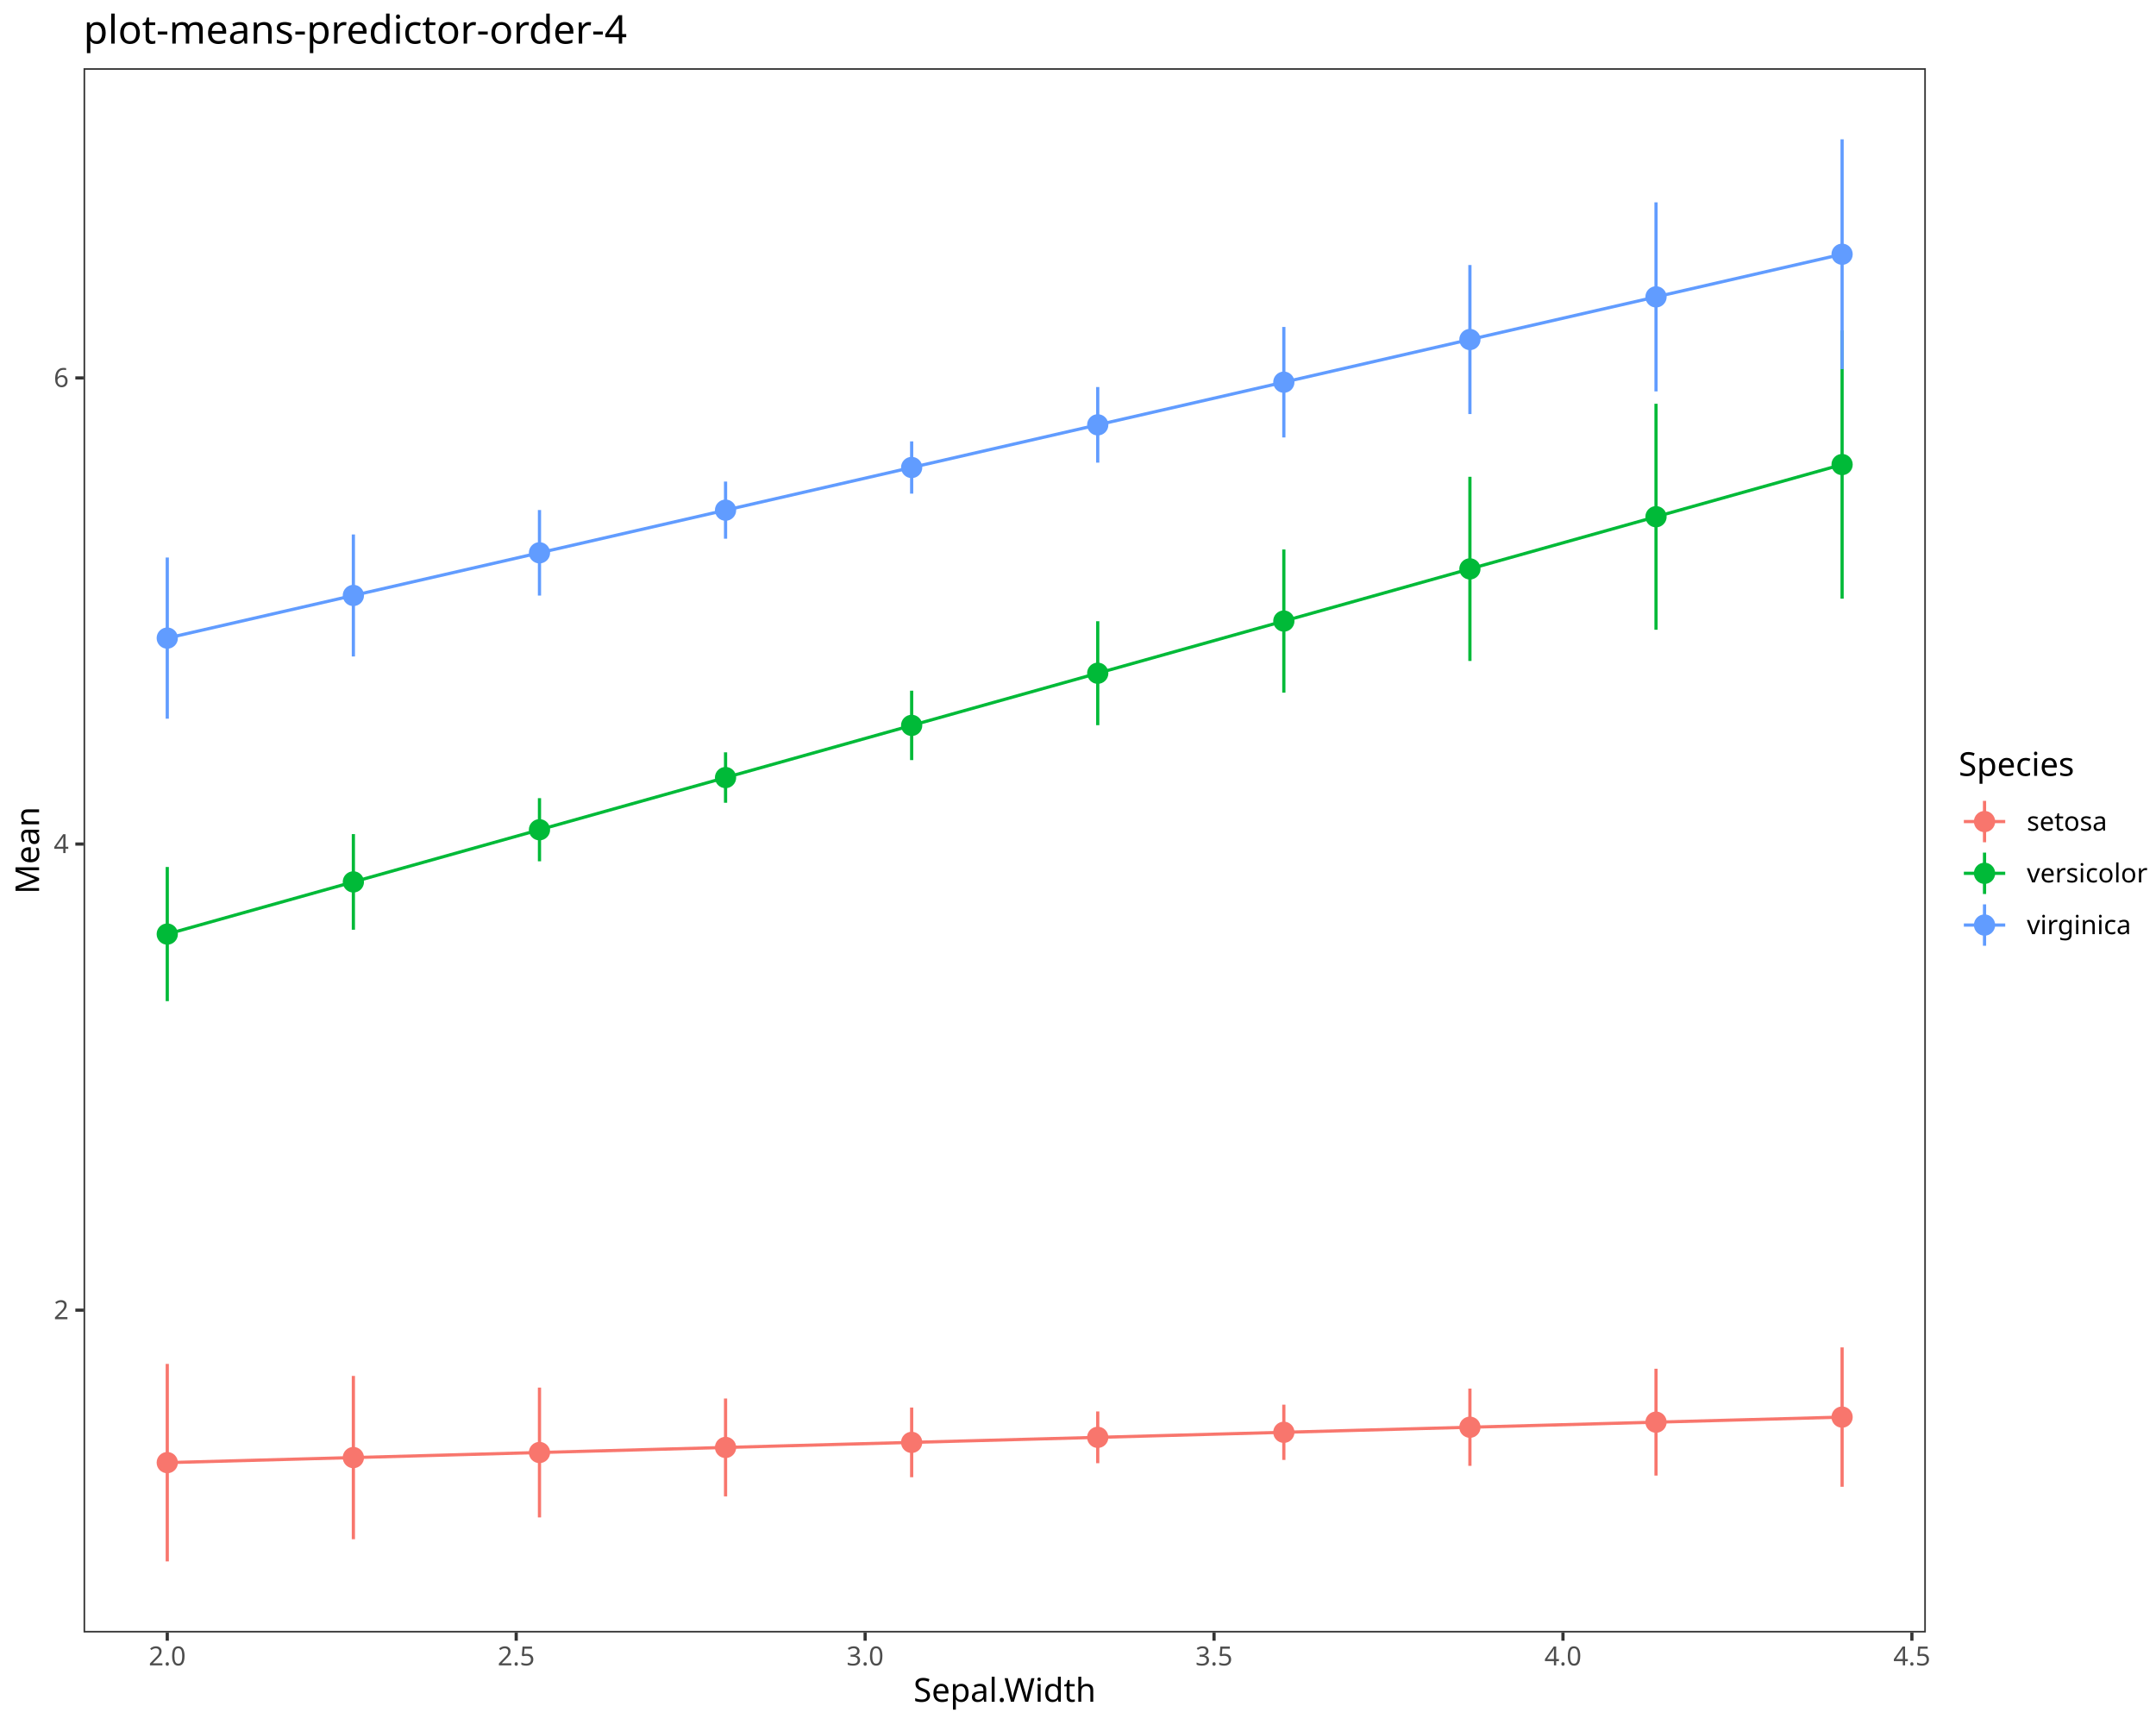
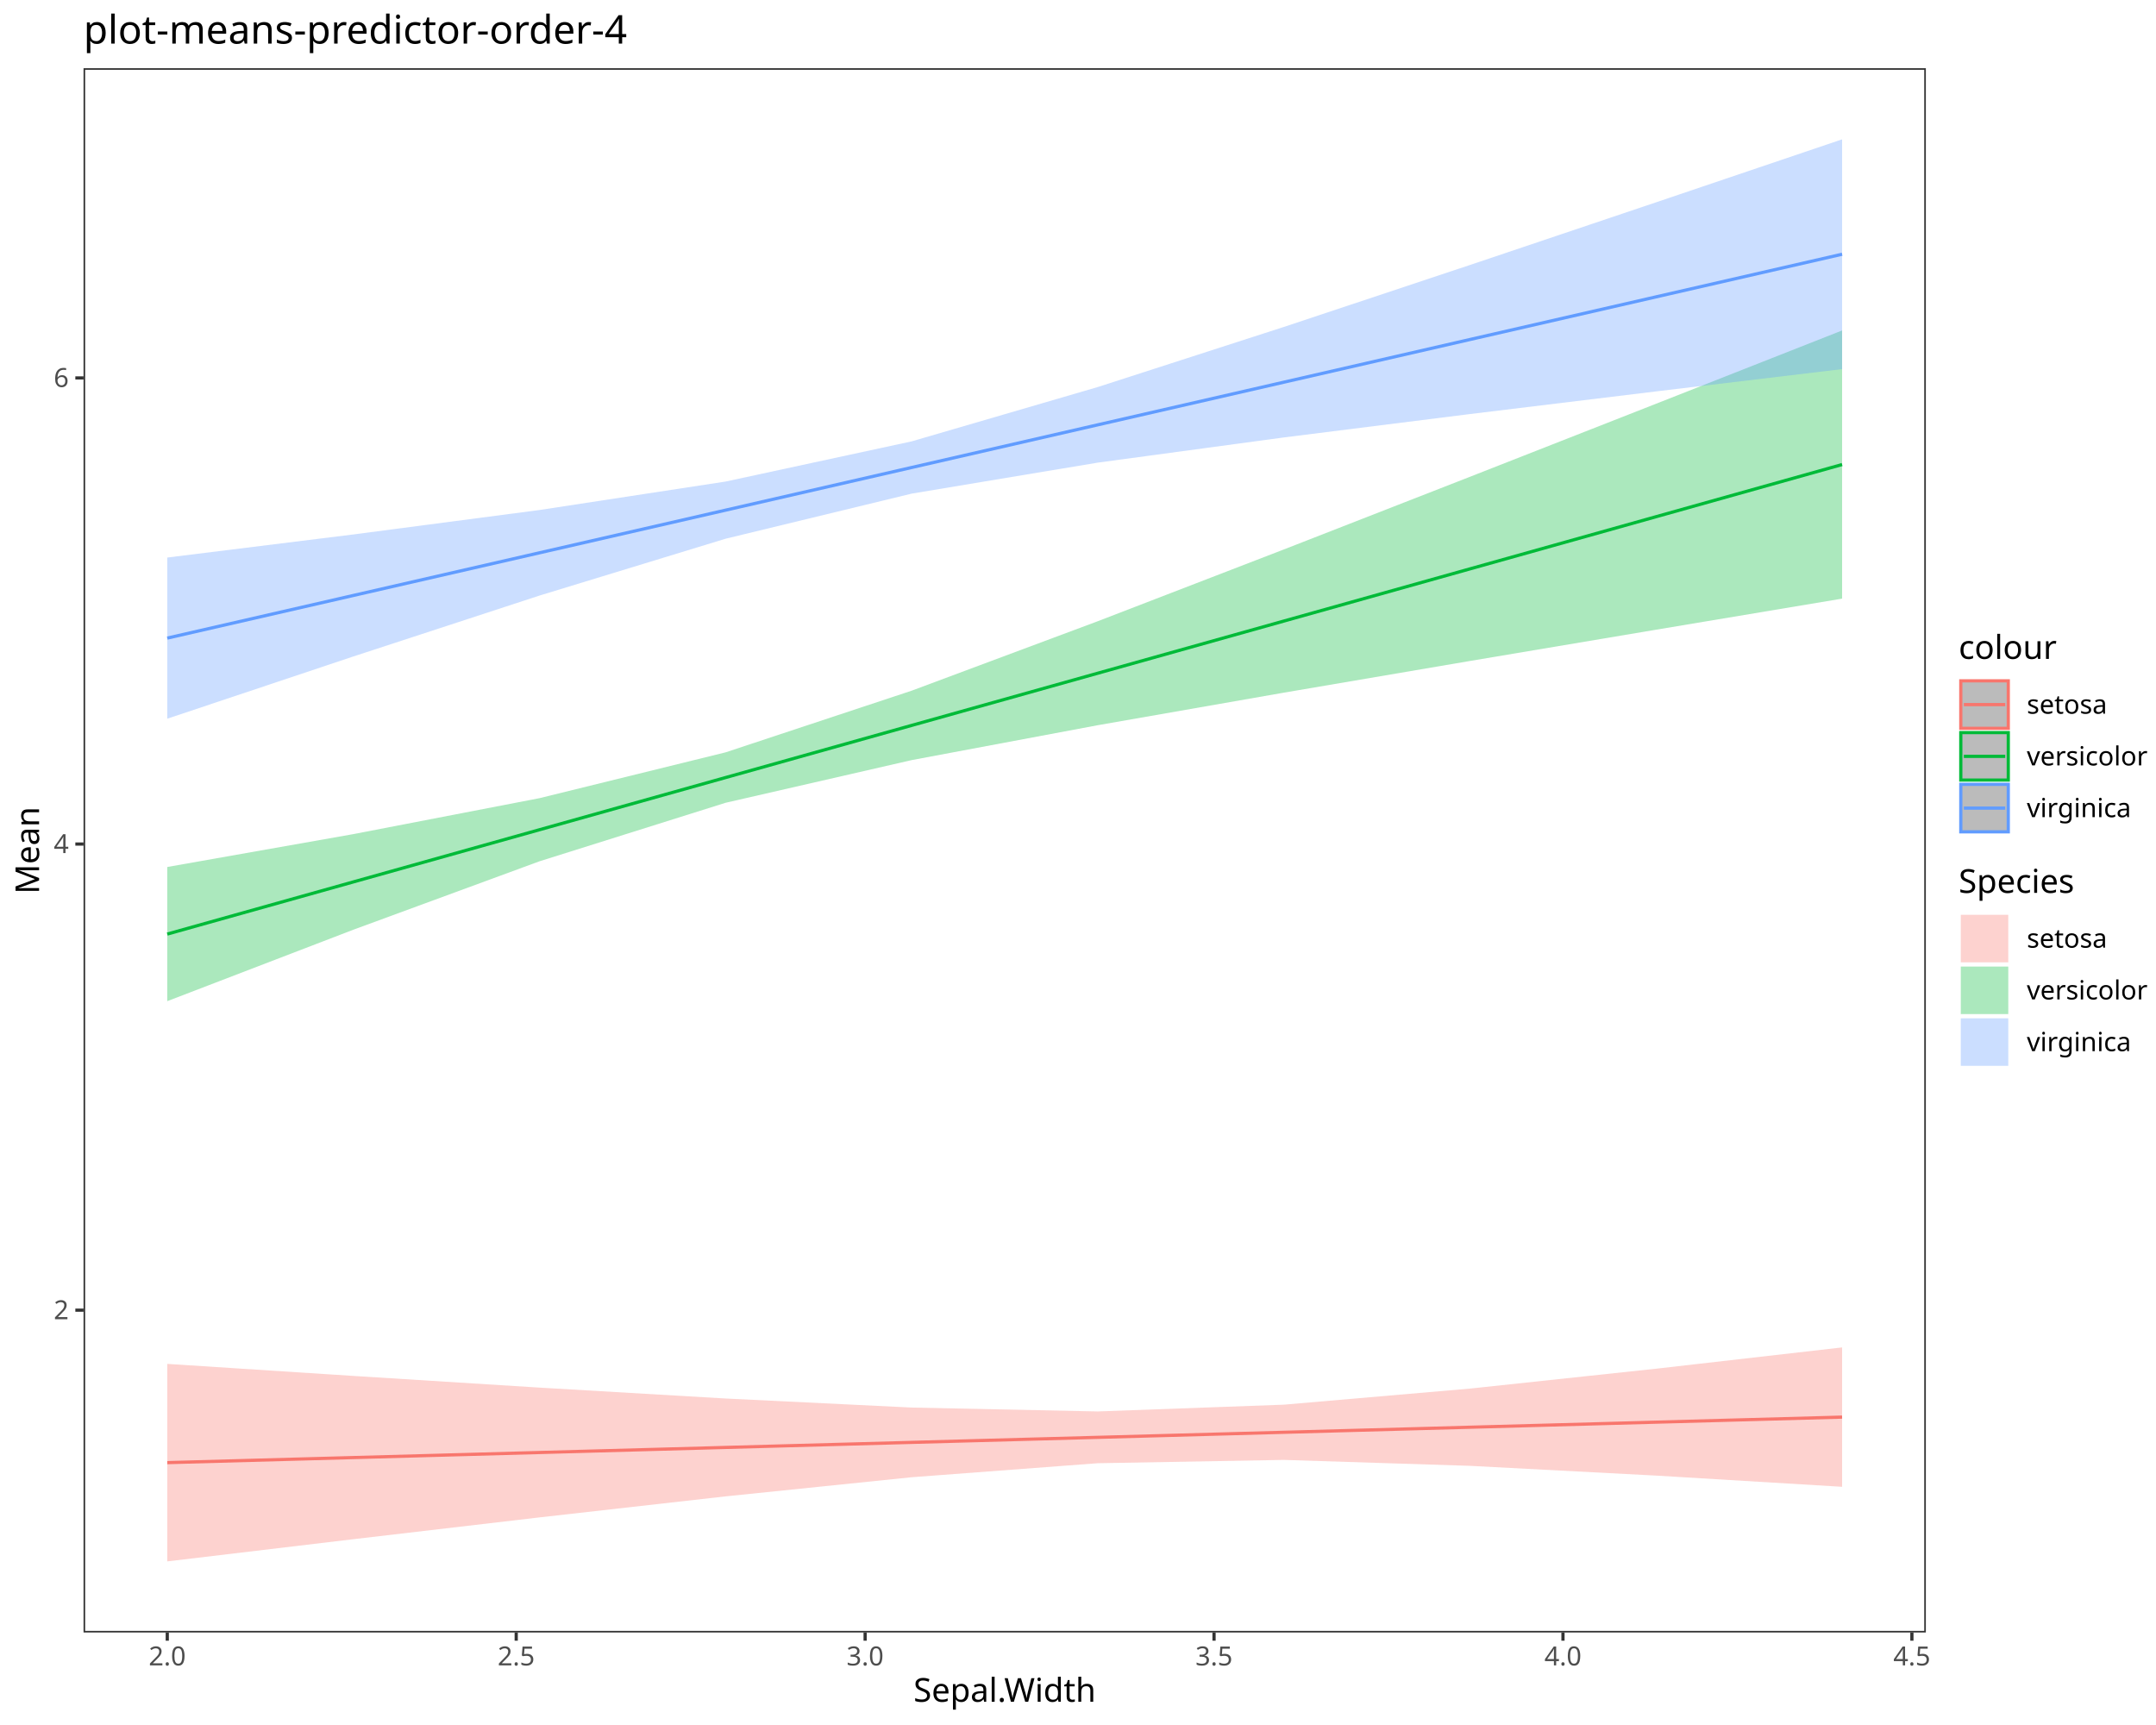
<svg xmlns="http://www.w3.org/2000/svg" class="svglite" data-engine-version="2.0" width="720.00pt" height="576.00pt" viewBox="0 0 720.00 576.00">
  <defs>
    <style type="text/css">
    .svglite line, .svglite polyline, .svglite polygon, .svglite path, .svglite rect, .svglite circle {
      fill: none;
      stroke: #000000;
      stroke-linecap: round;
      stroke-linejoin: round;
      stroke-miterlimit: 10.00;
    }
  </style>
  </defs>
  <rect width="100%" height="100%" style="stroke: none; fill: #FFFFFF;" />
  <defs>
    <clipPath id="cpMC4wMHw3MjAuMDB8MC4wMHw1NzYuMDA=">
      <rect x="0.00" y="0.00" width="720.00" height="576.00" />
    </clipPath>
  </defs>
  <g clip-path="url(#cpMC4wMHw3MjAuMDB8MC4wMHw1NzYuMDA=)">
    <rect x="0.00" y="0.00" width="720.00" height="576.00" style="stroke-width: 1.07; stroke: #FFFFFF; fill: #FFFFFF;" />
  </g>
  <defs>
    <clipPath id="cpMjcuOTB8NjQzLjE0fDIyLjc4fDU0NS4xMQ==">
      <rect x="27.90" y="22.78" width="615.24" height="522.33" />
    </clipPath>
  </defs>
  <g clip-path="url(#cpMjcuOTB8NjQzLjE0fDIyLjc4fDU0NS4xMQ==)">
    <rect x="27.90" y="22.78" width="615.24" height="522.33" style="stroke-width: 1.07; stroke: none; fill: #FFFFFF;" />
+     <polygon points="55.86,455.42 118.01,459.44 180.16,463.34 242.30,466.98 304.45,470.00 366.59,471.30 428.74,469.04 490.88,463.67 553.03,457.03 615.17,449.92 615.17,496.46 553.03,492.72 490.88,489.46 428.74,487.48 366.59,488.59 304.45,493.27 242.30,499.66 180.16,506.68 118.01,513.96 55.86,521.37 " style="stroke-width: 0.00; stroke: none; stroke-linecap: butt; fill: #F8766D; fill-opacity: 0.33;" />
+     <polyline points="55.86,455.42 118.01,459.44 180.16,463.34 242.30,466.98 304.45,470.00 366.59,471.30 428.74,469.04 490.88,463.67 553.03,457.03 615.17,449.92 " style="stroke-width: 1.07; stroke: none; stroke-linecap: butt;" />
+     <polyline points="615.17,496.46 553.03,492.72 490.88,489.46 428.74,487.48 366.59,488.59 304.45,493.27 242.30,499.66 180.16,506.68 118.01,513.96 55.86,521.37 " style="stroke-width: 1.07; stroke: none; stroke-linecap: butt;" />
+     <polygon points="55.86,289.50 118.01,278.52 180.16,266.52 242.30,251.22 304.45,230.63 366.59,207.44 428.74,183.47 490.88,159.21 553.03,134.82 615.17,110.35 615.17,199.89 553.03,210.27 490.88,220.71 428.74,231.29 366.59,242.16 304.45,253.81 242.30,268.06 180.16,287.60 118.01,310.44 55.86,334.30 " style="stroke-width: 0.00; stroke: none; stroke-linecap: butt; fill: #00BA38; fill-opacity: 0.33;" />
+     <polyline points="55.86,289.50 118.01,278.52 180.16,266.52 242.30,251.22 304.45,230.63 366.59,207.44 428.74,183.47 490.88,159.21 553.03,134.82 615.17,110.35 " style="stroke-width: 1.07; stroke: none; stroke-linecap: butt;" />
+     <polyline points="615.17,199.89 553.03,210.27 490.88,220.71 428.74,231.29 366.59,242.16 304.45,253.81 242.30,268.06 180.16,287.60 118.01,310.44 55.86,334.30 " style="stroke-width: 1.07; stroke: none; stroke-linecap: butt;" />
+     <polygon points="55.86,186.17 118.01,178.46 180.16,170.30 242.30,160.80 304.45,147.38 366.59,129.24 428.74,109.17 490.88,88.49 553.03,67.56 615.17,46.53 615.17,123.25 553.03,130.70 490.88,138.26 428.74,146.07 366.59,154.48 304.45,164.83 242.30,179.89 180.16,198.87 118.01,219.20 55.86,239.98 " style="stroke-width: 0.00; stroke: none; stroke-linecap: butt; fill: #619CFF; fill-opacity: 0.33;" />
+     <polyline points="55.86,186.17 118.01,178.46 180.16,170.30 242.30,160.80 304.45,147.38 366.59,129.24 428.74,109.17 490.88,88.49 553.03,67.56 615.17,46.53 " style="stroke-width: 1.07; stroke: none; stroke-linecap: butt;" />
+     <polyline points="615.17,123.25 553.03,130.70 490.88,138.26 428.74,146.07 366.59,154.48 304.45,164.83 242.30,179.89 180.16,198.87 118.01,219.20 55.86,239.98 " style="stroke-width: 1.07; stroke: none; stroke-linecap: butt;" />
    <polyline points="55.86,488.39 118.01,486.70 180.16,485.01 242.30,483.32 304.45,481.63 366.59,479.95 428.74,478.26 490.88,476.57 553.03,474.88 615.17,473.19 " style="stroke-width: 1.07; stroke: #F8766D; stroke-linecap: butt;" />
    <polyline points="55.86,311.90 118.01,294.48 180.16,277.06 242.30,259.64 304.45,242.22 366.59,224.80 428.74,207.38 490.88,189.96 553.03,172.54 615.17,155.12 " style="stroke-width: 1.07; stroke: #00BA38; stroke-linecap: butt;" />
    <polyline points="55.86,213.07 118.01,198.83 180.16,184.59 242.30,170.35 304.45,156.10 366.59,141.86 428.74,127.62 490.88,113.37 553.03,99.13 615.17,84.89 " style="stroke-width: 1.07; stroke: #619CFF; stroke-linecap: butt;" />
-     <line x1="55.86" y1="521.37" x2="55.86" y2="455.42" style="stroke-width: 1.07; stroke: #F8766D; stroke-linecap: butt;" />
-     <line x1="55.86" y1="334.30" x2="55.86" y2="289.50" style="stroke-width: 1.07; stroke: #00BA38; stroke-linecap: butt;" />
-     <line x1="55.86" y1="239.98" x2="55.86" y2="186.17" style="stroke-width: 1.07; stroke: #619CFF; stroke-linecap: butt;" />
-     <line x1="118.01" y1="513.96" x2="118.01" y2="459.44" style="stroke-width: 1.07; stroke: #F8766D; stroke-linecap: butt;" />
-     <line x1="118.01" y1="310.44" x2="118.01" y2="278.52" style="stroke-width: 1.07; stroke: #00BA38; stroke-linecap: butt;" />
-     <line x1="118.01" y1="219.20" x2="118.01" y2="178.46" style="stroke-width: 1.07; stroke: #619CFF; stroke-linecap: butt;" />
-     <line x1="180.16" y1="506.68" x2="180.16" y2="463.34" style="stroke-width: 1.07; stroke: #F8766D; stroke-linecap: butt;" />
-     <line x1="180.16" y1="287.60" x2="180.16" y2="266.52" style="stroke-width: 1.07; stroke: #00BA38; stroke-linecap: butt;" />
-     <line x1="180.16" y1="198.87" x2="180.16" y2="170.30" style="stroke-width: 1.07; stroke: #619CFF; stroke-linecap: butt;" />
-     <line x1="242.30" y1="499.66" x2="242.30" y2="466.98" style="stroke-width: 1.07; stroke: #F8766D; stroke-linecap: butt;" />
-     <line x1="242.30" y1="268.06" x2="242.30" y2="251.22" style="stroke-width: 1.07; stroke: #00BA38; stroke-linecap: butt;" />
-     <line x1="242.30" y1="179.89" x2="242.30" y2="160.80" style="stroke-width: 1.07; stroke: #619CFF; stroke-linecap: butt;" />
-     <line x1="304.45" y1="493.27" x2="304.45" y2="470.00" style="stroke-width: 1.07; stroke: #F8766D; stroke-linecap: butt;" />
-     <line x1="304.45" y1="253.81" x2="304.45" y2="230.63" style="stroke-width: 1.07; stroke: #00BA38; stroke-linecap: butt;" />
-     <line x1="304.45" y1="164.83" x2="304.45" y2="147.38" style="stroke-width: 1.07; stroke: #619CFF; stroke-linecap: butt;" />
-     <line x1="366.59" y1="488.59" x2="366.59" y2="471.30" style="stroke-width: 1.07; stroke: #F8766D; stroke-linecap: butt;" />
-     <line x1="366.59" y1="242.16" x2="366.59" y2="207.44" style="stroke-width: 1.07; stroke: #00BA38; stroke-linecap: butt;" />
-     <line x1="366.59" y1="154.48" x2="366.59" y2="129.24" style="stroke-width: 1.07; stroke: #619CFF; stroke-linecap: butt;" />
-     <line x1="428.74" y1="487.48" x2="428.74" y2="469.04" style="stroke-width: 1.07; stroke: #F8766D; stroke-linecap: butt;" />
-     <line x1="428.74" y1="231.29" x2="428.74" y2="183.47" style="stroke-width: 1.07; stroke: #00BA38; stroke-linecap: butt;" />
-     <line x1="428.74" y1="146.07" x2="428.74" y2="109.17" style="stroke-width: 1.07; stroke: #619CFF; stroke-linecap: butt;" />
-     <line x1="490.88" y1="489.46" x2="490.88" y2="463.67" style="stroke-width: 1.07; stroke: #F8766D; stroke-linecap: butt;" />
-     <line x1="490.88" y1="220.71" x2="490.88" y2="159.21" style="stroke-width: 1.07; stroke: #00BA38; stroke-linecap: butt;" />
-     <line x1="490.88" y1="138.26" x2="490.88" y2="88.49" style="stroke-width: 1.07; stroke: #619CFF; stroke-linecap: butt;" />
-     <line x1="553.03" y1="492.72" x2="553.03" y2="457.03" style="stroke-width: 1.07; stroke: #F8766D; stroke-linecap: butt;" />
-     <line x1="553.03" y1="210.27" x2="553.03" y2="134.82" style="stroke-width: 1.07; stroke: #00BA38; stroke-linecap: butt;" />
-     <line x1="553.03" y1="130.70" x2="553.03" y2="67.56" style="stroke-width: 1.07; stroke: #619CFF; stroke-linecap: butt;" />
-     <line x1="615.17" y1="496.46" x2="615.17" y2="449.92" style="stroke-width: 1.07; stroke: #F8766D; stroke-linecap: butt;" />
-     <line x1="615.17" y1="199.89" x2="615.17" y2="110.35" style="stroke-width: 1.07; stroke: #00BA38; stroke-linecap: butt;" />
-     <line x1="615.17" y1="123.25" x2="615.17" y2="46.53" style="stroke-width: 1.07; stroke: #619CFF; stroke-linecap: butt;" />
-     <circle cx="55.86" cy="488.39" r="2.84" style="stroke-width: 1.42; stroke: #F8766D; fill: #F8766D;" />
-     <circle cx="55.86" cy="311.90" r="2.84" style="stroke-width: 1.42; stroke: #00BA38; fill: #00BA38;" />
-     <circle cx="55.86" cy="213.07" r="2.84" style="stroke-width: 1.42; stroke: #619CFF; fill: #619CFF;" />
-     <circle cx="118.01" cy="486.70" r="2.84" style="stroke-width: 1.42; stroke: #F8766D; fill: #F8766D;" />
-     <circle cx="118.01" cy="294.48" r="2.84" style="stroke-width: 1.42; stroke: #00BA38; fill: #00BA38;" />
-     <circle cx="118.01" cy="198.83" r="2.84" style="stroke-width: 1.42; stroke: #619CFF; fill: #619CFF;" />
-     <circle cx="180.16" cy="485.01" r="2.84" style="stroke-width: 1.42; stroke: #F8766D; fill: #F8766D;" />
-     <circle cx="180.16" cy="277.06" r="2.84" style="stroke-width: 1.42; stroke: #00BA38; fill: #00BA38;" />
-     <circle cx="180.16" cy="184.59" r="2.84" style="stroke-width: 1.42; stroke: #619CFF; fill: #619CFF;" />
-     <circle cx="242.30" cy="483.32" r="2.84" style="stroke-width: 1.42; stroke: #F8766D; fill: #F8766D;" />
-     <circle cx="242.30" cy="259.64" r="2.84" style="stroke-width: 1.42; stroke: #00BA38; fill: #00BA38;" />
-     <circle cx="242.30" cy="170.35" r="2.84" style="stroke-width: 1.42; stroke: #619CFF; fill: #619CFF;" />
-     <circle cx="304.45" cy="481.63" r="2.84" style="stroke-width: 1.42; stroke: #F8766D; fill: #F8766D;" />
-     <circle cx="304.45" cy="242.22" r="2.84" style="stroke-width: 1.42; stroke: #00BA38; fill: #00BA38;" />
-     <circle cx="304.45" cy="156.10" r="2.84" style="stroke-width: 1.42; stroke: #619CFF; fill: #619CFF;" />
-     <circle cx="366.59" cy="479.95" r="2.84" style="stroke-width: 1.42; stroke: #F8766D; fill: #F8766D;" />
-     <circle cx="366.59" cy="224.80" r="2.84" style="stroke-width: 1.42; stroke: #00BA38; fill: #00BA38;" />
-     <circle cx="366.59" cy="141.86" r="2.84" style="stroke-width: 1.42; stroke: #619CFF; fill: #619CFF;" />
-     <circle cx="428.74" cy="478.26" r="2.84" style="stroke-width: 1.42; stroke: #F8766D; fill: #F8766D;" />
-     <circle cx="428.74" cy="207.38" r="2.84" style="stroke-width: 1.42; stroke: #00BA38; fill: #00BA38;" />
-     <circle cx="428.74" cy="127.62" r="2.84" style="stroke-width: 1.42; stroke: #619CFF; fill: #619CFF;" />
-     <circle cx="490.88" cy="476.57" r="2.84" style="stroke-width: 1.42; stroke: #F8766D; fill: #F8766D;" />
-     <circle cx="490.88" cy="189.96" r="2.84" style="stroke-width: 1.42; stroke: #00BA38; fill: #00BA38;" />
-     <circle cx="490.88" cy="113.37" r="2.84" style="stroke-width: 1.42; stroke: #619CFF; fill: #619CFF;" />
-     <circle cx="553.03" cy="474.88" r="2.84" style="stroke-width: 1.42; stroke: #F8766D; fill: #F8766D;" />
-     <circle cx="553.03" cy="172.54" r="2.84" style="stroke-width: 1.42; stroke: #00BA38; fill: #00BA38;" />
-     <circle cx="553.03" cy="99.13" r="2.84" style="stroke-width: 1.42; stroke: #619CFF; fill: #619CFF;" />
-     <circle cx="615.17" cy="473.19" r="2.84" style="stroke-width: 1.42; stroke: #F8766D; fill: #F8766D;" />
-     <circle cx="615.17" cy="155.12" r="2.84" style="stroke-width: 1.42; stroke: #00BA38; fill: #00BA38;" />
-     <circle cx="615.17" cy="84.89" r="2.84" style="stroke-width: 1.42; stroke: #619CFF; fill: #619CFF;" />
    <rect x="27.90" y="22.78" width="615.24" height="522.33" style="stroke-width: 1.07; stroke: #333333;" />
  </g>
  <g clip-path="url(#cpMC4wMHw3MjAuMDB8MC4wMHw1NzYuMDA=)">
    <text x="22.97" y="440.51" text-anchor="end" style="font-size: 8.80px; fill: #4D4D4D; font-family: sans;" textLength="4.89px" lengthAdjust="spacingAndGlyphs">2</text>
    <text x="22.97" y="284.86" text-anchor="end" style="font-size: 8.80px; fill: #4D4D4D; font-family: sans;" textLength="4.89px" lengthAdjust="spacingAndGlyphs">4</text>
    <text x="22.97" y="129.22" text-anchor="end" style="font-size: 8.80px; fill: #4D4D4D; font-family: sans;" textLength="4.89px" lengthAdjust="spacingAndGlyphs">6</text>
    <polyline points="25.16,437.48 27.90,437.48 " style="stroke-width: 1.07; stroke: #333333; stroke-linecap: butt;" />
    <polyline points="25.16,281.83 27.90,281.83 " style="stroke-width: 1.07; stroke: #333333; stroke-linecap: butt;" />
    <polyline points="25.16,126.19 27.90,126.19 " style="stroke-width: 1.07; stroke: #333333; stroke-linecap: butt;" />
    <polyline points="55.86,547.85 55.86,545.11 " style="stroke-width: 1.07; stroke: #333333; stroke-linecap: butt;" />
    <polyline points="172.39,547.85 172.39,545.11 " style="stroke-width: 1.07; stroke: #333333; stroke-linecap: butt;" />
    <polyline points="288.91,547.85 288.91,545.11 " style="stroke-width: 1.07; stroke: #333333; stroke-linecap: butt;" />
    <polyline points="405.43,547.85 405.43,545.11 " style="stroke-width: 1.07; stroke: #333333; stroke-linecap: butt;" />
    <polyline points="521.96,547.85 521.96,545.11 " style="stroke-width: 1.07; stroke: #333333; stroke-linecap: butt;" />
    <polyline points="638.48,547.85 638.48,545.11 " style="stroke-width: 1.07; stroke: #333333; stroke-linecap: butt;" />
    <text x="55.86" y="556.10" text-anchor="middle" style="font-size: 8.80px; fill: #4D4D4D; font-family: sans;" textLength="12.23px" lengthAdjust="spacingAndGlyphs">2.0</text>
    <text x="172.39" y="556.10" text-anchor="middle" style="font-size: 8.80px; fill: #4D4D4D; font-family: sans;" textLength="12.23px" lengthAdjust="spacingAndGlyphs">2.5</text>
    <text x="288.91" y="556.10" text-anchor="middle" style="font-size: 8.80px; fill: #4D4D4D; font-family: sans;" textLength="12.23px" lengthAdjust="spacingAndGlyphs">3.0</text>
    <text x="405.43" y="556.10" text-anchor="middle" style="font-size: 8.80px; fill: #4D4D4D; font-family: sans;" textLength="12.23px" lengthAdjust="spacingAndGlyphs">3.5</text>
    <text x="521.96" y="556.10" text-anchor="middle" style="font-size: 8.80px; fill: #4D4D4D; font-family: sans;" textLength="12.23px" lengthAdjust="spacingAndGlyphs">4.0</text>
    <text x="638.48" y="556.10" text-anchor="middle" style="font-size: 8.80px; fill: #4D4D4D; font-family: sans;" textLength="12.23px" lengthAdjust="spacingAndGlyphs">4.5</text>
    <text x="335.52" y="568.24" text-anchor="middle" style="font-size: 11.00px; font-family: sans;" textLength="59.31px" lengthAdjust="spacingAndGlyphs">Sepal.Width</text>
    <text transform="translate(13.05,283.95) rotate(-90)" text-anchor="middle" style="font-size: 11.00px; font-family: sans;" textLength="27.52px" lengthAdjust="spacingAndGlyphs">Mean</text>
-     <rect x="654.10" y="250.36" width="60.42" height="67.17" style="stroke-width: 1.07; stroke: none; fill: #FFFFFF;" />
-     <text x="654.10" y="259.07" style="font-size: 11.00px; font-family: sans;" textLength="39.14px" lengthAdjust="spacingAndGlyphs">Species</text>
-     <rect x="654.10" y="265.69" width="17.28" height="17.28" style="stroke-width: 1.07; stroke: none; fill: #FFFFFF;" />
-     <line x1="655.83" y1="274.33" x2="669.65" y2="274.33" style="stroke-width: 1.07; stroke: #F8766D; stroke-linecap: butt;" />
-     <line x1="662.74" y1="281.25" x2="662.74" y2="267.42" style="stroke-width: 1.07; stroke: #F8766D; stroke-linecap: butt;" />
-     <circle cx="662.74" cy="274.33" r="2.84" style="stroke-width: 1.42; stroke: #F8766D; fill: #F8766D;" />
-     <rect x="654.10" y="282.97" width="17.28" height="17.28" style="stroke-width: 1.07; stroke: none; fill: #FFFFFF;" />
-     <line x1="655.83" y1="291.61" x2="669.65" y2="291.61" style="stroke-width: 1.07; stroke: #00BA38; stroke-linecap: butt;" />
-     <line x1="662.74" y1="298.53" x2="662.74" y2="284.70" style="stroke-width: 1.07; stroke: #00BA38; stroke-linecap: butt;" />
-     <circle cx="662.74" cy="291.61" r="2.84" style="stroke-width: 1.42; stroke: #00BA38; fill: #00BA38;" />
-     <rect x="654.10" y="300.25" width="17.28" height="17.28" style="stroke-width: 1.07; stroke: none; fill: #FFFFFF;" />
-     <line x1="655.83" y1="308.89" x2="669.65" y2="308.89" style="stroke-width: 1.07; stroke: #619CFF; stroke-linecap: butt;" />
-     <line x1="662.74" y1="315.81" x2="662.74" y2="301.98" style="stroke-width: 1.07; stroke: #619CFF; stroke-linecap: butt;" />
-     <circle cx="662.74" cy="308.89" r="2.84" style="stroke-width: 1.42; stroke: #619CFF; fill: #619CFF;" />
-     <text x="676.86" y="277.36" style="font-size: 8.80px; font-family: sans;" textLength="25.94px" lengthAdjust="spacingAndGlyphs">setosa</text>
-     <text x="676.86" y="294.64" style="font-size: 8.80px; font-family: sans;" textLength="37.66px" lengthAdjust="spacingAndGlyphs">versicolor</text>
-     <text x="676.86" y="311.92" style="font-size: 8.80px; font-family: sans;" textLength="32.28px" lengthAdjust="spacingAndGlyphs">virginica</text>
+     <rect x="654.10" y="211.30" width="60.42" height="67.17" style="stroke-width: 1.07; stroke: none; fill: #FFFFFF;" />
+     <text x="654.10" y="220.01" style="font-size: 11.00px; font-family: sans;" textLength="29.96px" lengthAdjust="spacingAndGlyphs">colour</text>
+     <rect x="654.10" y="226.63" width="17.28" height="17.28" style="stroke-width: 1.07; stroke: none; fill: #FFFFFF;" />
+     <rect x="654.81" y="227.34" width="15.86" height="15.86" style="stroke-width: 1.07; stroke: #F8766D; stroke-linecap: butt; stroke-linejoin: miter; fill: #333333; fill-opacity: 0.33;" />
+     <line x1="655.83" y1="235.27" x2="669.65" y2="235.27" style="stroke-width: 1.07; stroke: #F8766D; stroke-linecap: butt;" />
+     <rect x="654.10" y="243.91" width="17.28" height="17.28" style="stroke-width: 1.07; stroke: none; fill: #FFFFFF;" />
+     <rect x="654.81" y="244.62" width="15.86" height="15.86" style="stroke-width: 1.07; stroke: #00BA38; stroke-linecap: butt; stroke-linejoin: miter; fill: #333333; fill-opacity: 0.33;" />
+     <line x1="655.83" y1="252.55" x2="669.65" y2="252.55" style="stroke-width: 1.07; stroke: #00BA38; stroke-linecap: butt;" />
+     <rect x="654.10" y="261.19" width="17.28" height="17.28" style="stroke-width: 1.07; stroke: none; fill: #FFFFFF;" />
+     <rect x="654.81" y="261.90" width="15.86" height="15.86" style="stroke-width: 1.07; stroke: #619CFF; stroke-linecap: butt; stroke-linejoin: miter; fill: #333333; fill-opacity: 0.33;" />
+     <line x1="655.83" y1="269.83" x2="669.65" y2="269.83" style="stroke-width: 1.07; stroke: #619CFF; stroke-linecap: butt;" />
+     <text x="676.86" y="238.30" style="font-size: 8.80px; font-family: sans;" textLength="25.94px" lengthAdjust="spacingAndGlyphs">setosa</text>
+     <text x="676.86" y="255.58" style="font-size: 8.80px; font-family: sans;" textLength="37.66px" lengthAdjust="spacingAndGlyphs">versicolor</text>
+     <text x="676.86" y="272.86" style="font-size: 8.80px; font-family: sans;" textLength="32.28px" lengthAdjust="spacingAndGlyphs">virginica</text>
+     <rect x="654.10" y="289.43" width="60.42" height="67.17" style="stroke-width: 1.07; stroke: none; fill: #FFFFFF;" />
+     <text x="654.10" y="298.14" style="font-size: 11.00px; font-family: sans;" textLength="39.14px" lengthAdjust="spacingAndGlyphs">Species</text>
+     <rect x="654.10" y="304.76" width="17.28" height="17.28" style="stroke-width: 1.07; stroke: none; fill: #FFFFFF;" />
+     <rect x="654.81" y="305.47" width="15.86" height="15.86" style="stroke-width: 1.07; stroke: none; stroke-linecap: butt; stroke-linejoin: miter; fill: #F8766D; fill-opacity: 0.33;" />
+     <rect x="654.10" y="322.04" width="17.28" height="17.28" style="stroke-width: 1.07; stroke: none; fill: #FFFFFF;" />
+     <rect x="654.81" y="322.75" width="15.86" height="15.86" style="stroke-width: 1.07; stroke: none; stroke-linecap: butt; stroke-linejoin: miter; fill: #00BA38; fill-opacity: 0.33;" />
+     <rect x="654.10" y="339.32" width="17.28" height="17.28" style="stroke-width: 1.07; stroke: none; fill: #FFFFFF;" />
+     <rect x="654.81" y="340.03" width="15.86" height="15.86" style="stroke-width: 1.07; stroke: none; stroke-linecap: butt; stroke-linejoin: miter; fill: #619CFF; fill-opacity: 0.33;" />
+     <text x="676.86" y="316.43" style="font-size: 8.80px; font-family: sans;" textLength="25.94px" lengthAdjust="spacingAndGlyphs">setosa</text>
+     <text x="676.86" y="333.71" style="font-size: 8.80px; font-family: sans;" textLength="37.66px" lengthAdjust="spacingAndGlyphs">versicolor</text>
+     <text x="676.86" y="350.99" style="font-size: 8.80px; font-family: sans;" textLength="32.28px" lengthAdjust="spacingAndGlyphs">virginica</text>
    <text x="27.90" y="14.56" style="font-size: 13.20px; font-family: sans;" textLength="168.01px" lengthAdjust="spacingAndGlyphs">plot-means-predictor-order-4</text>
  </g>
</svg>
